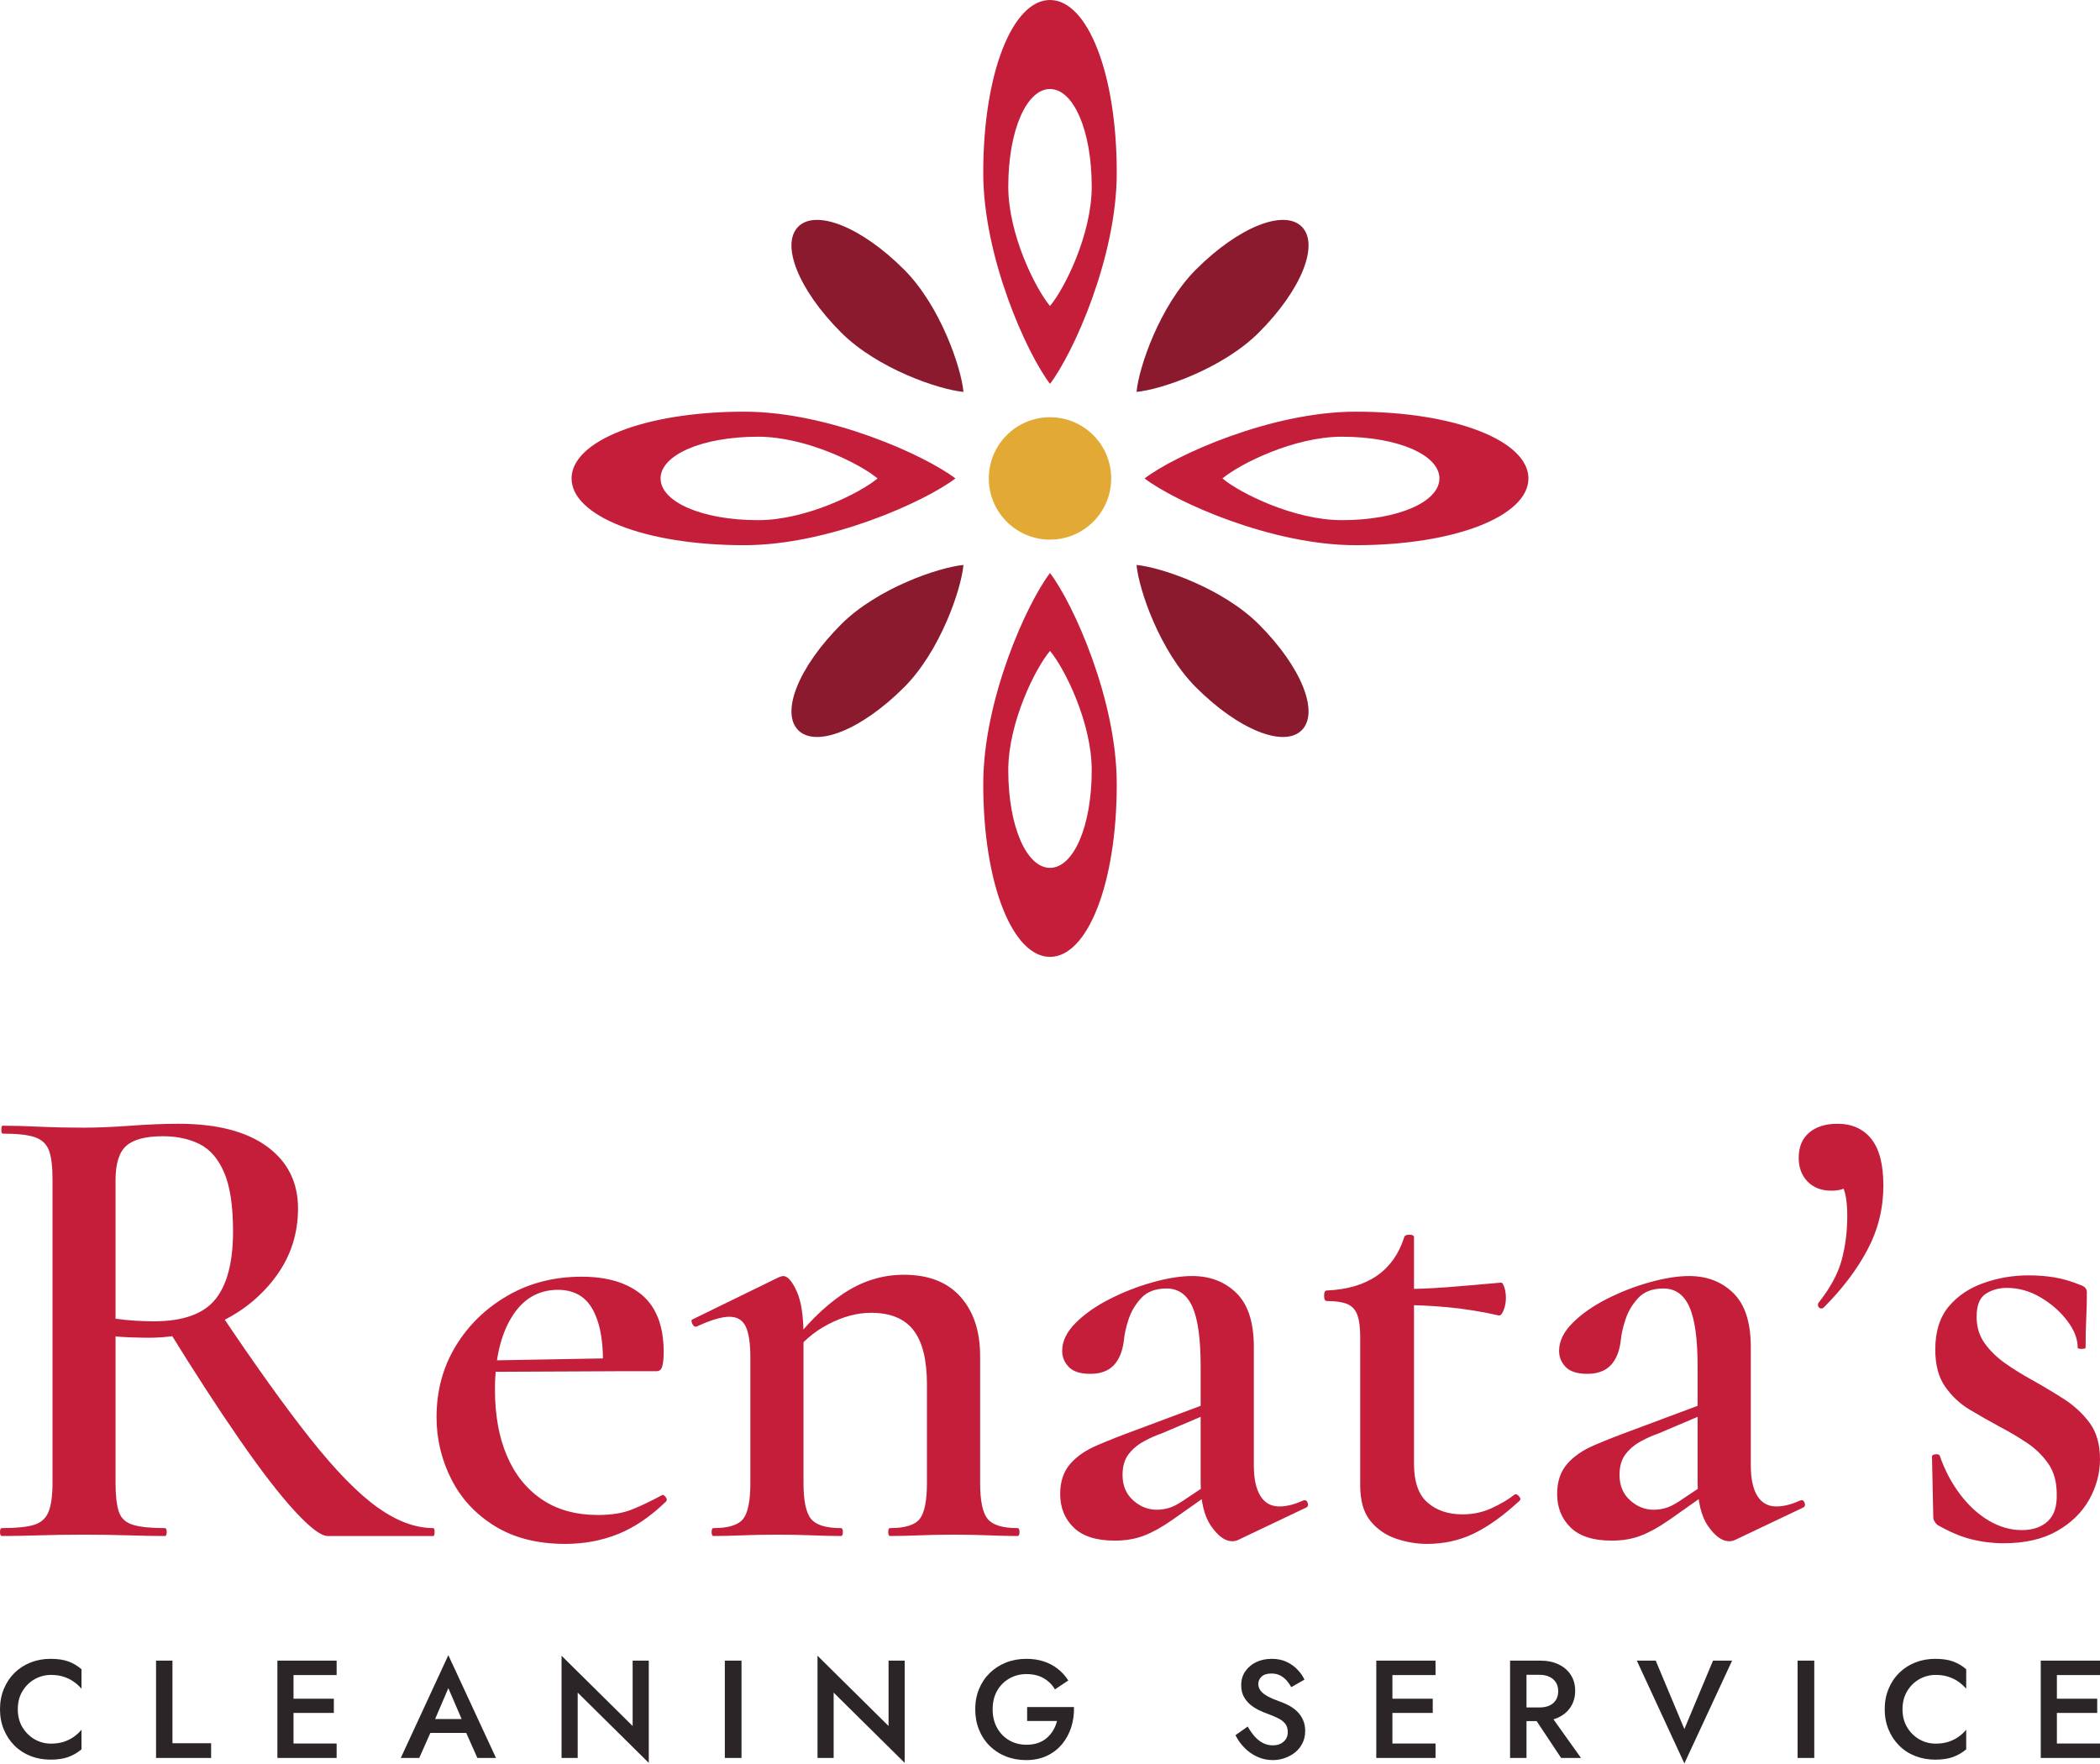
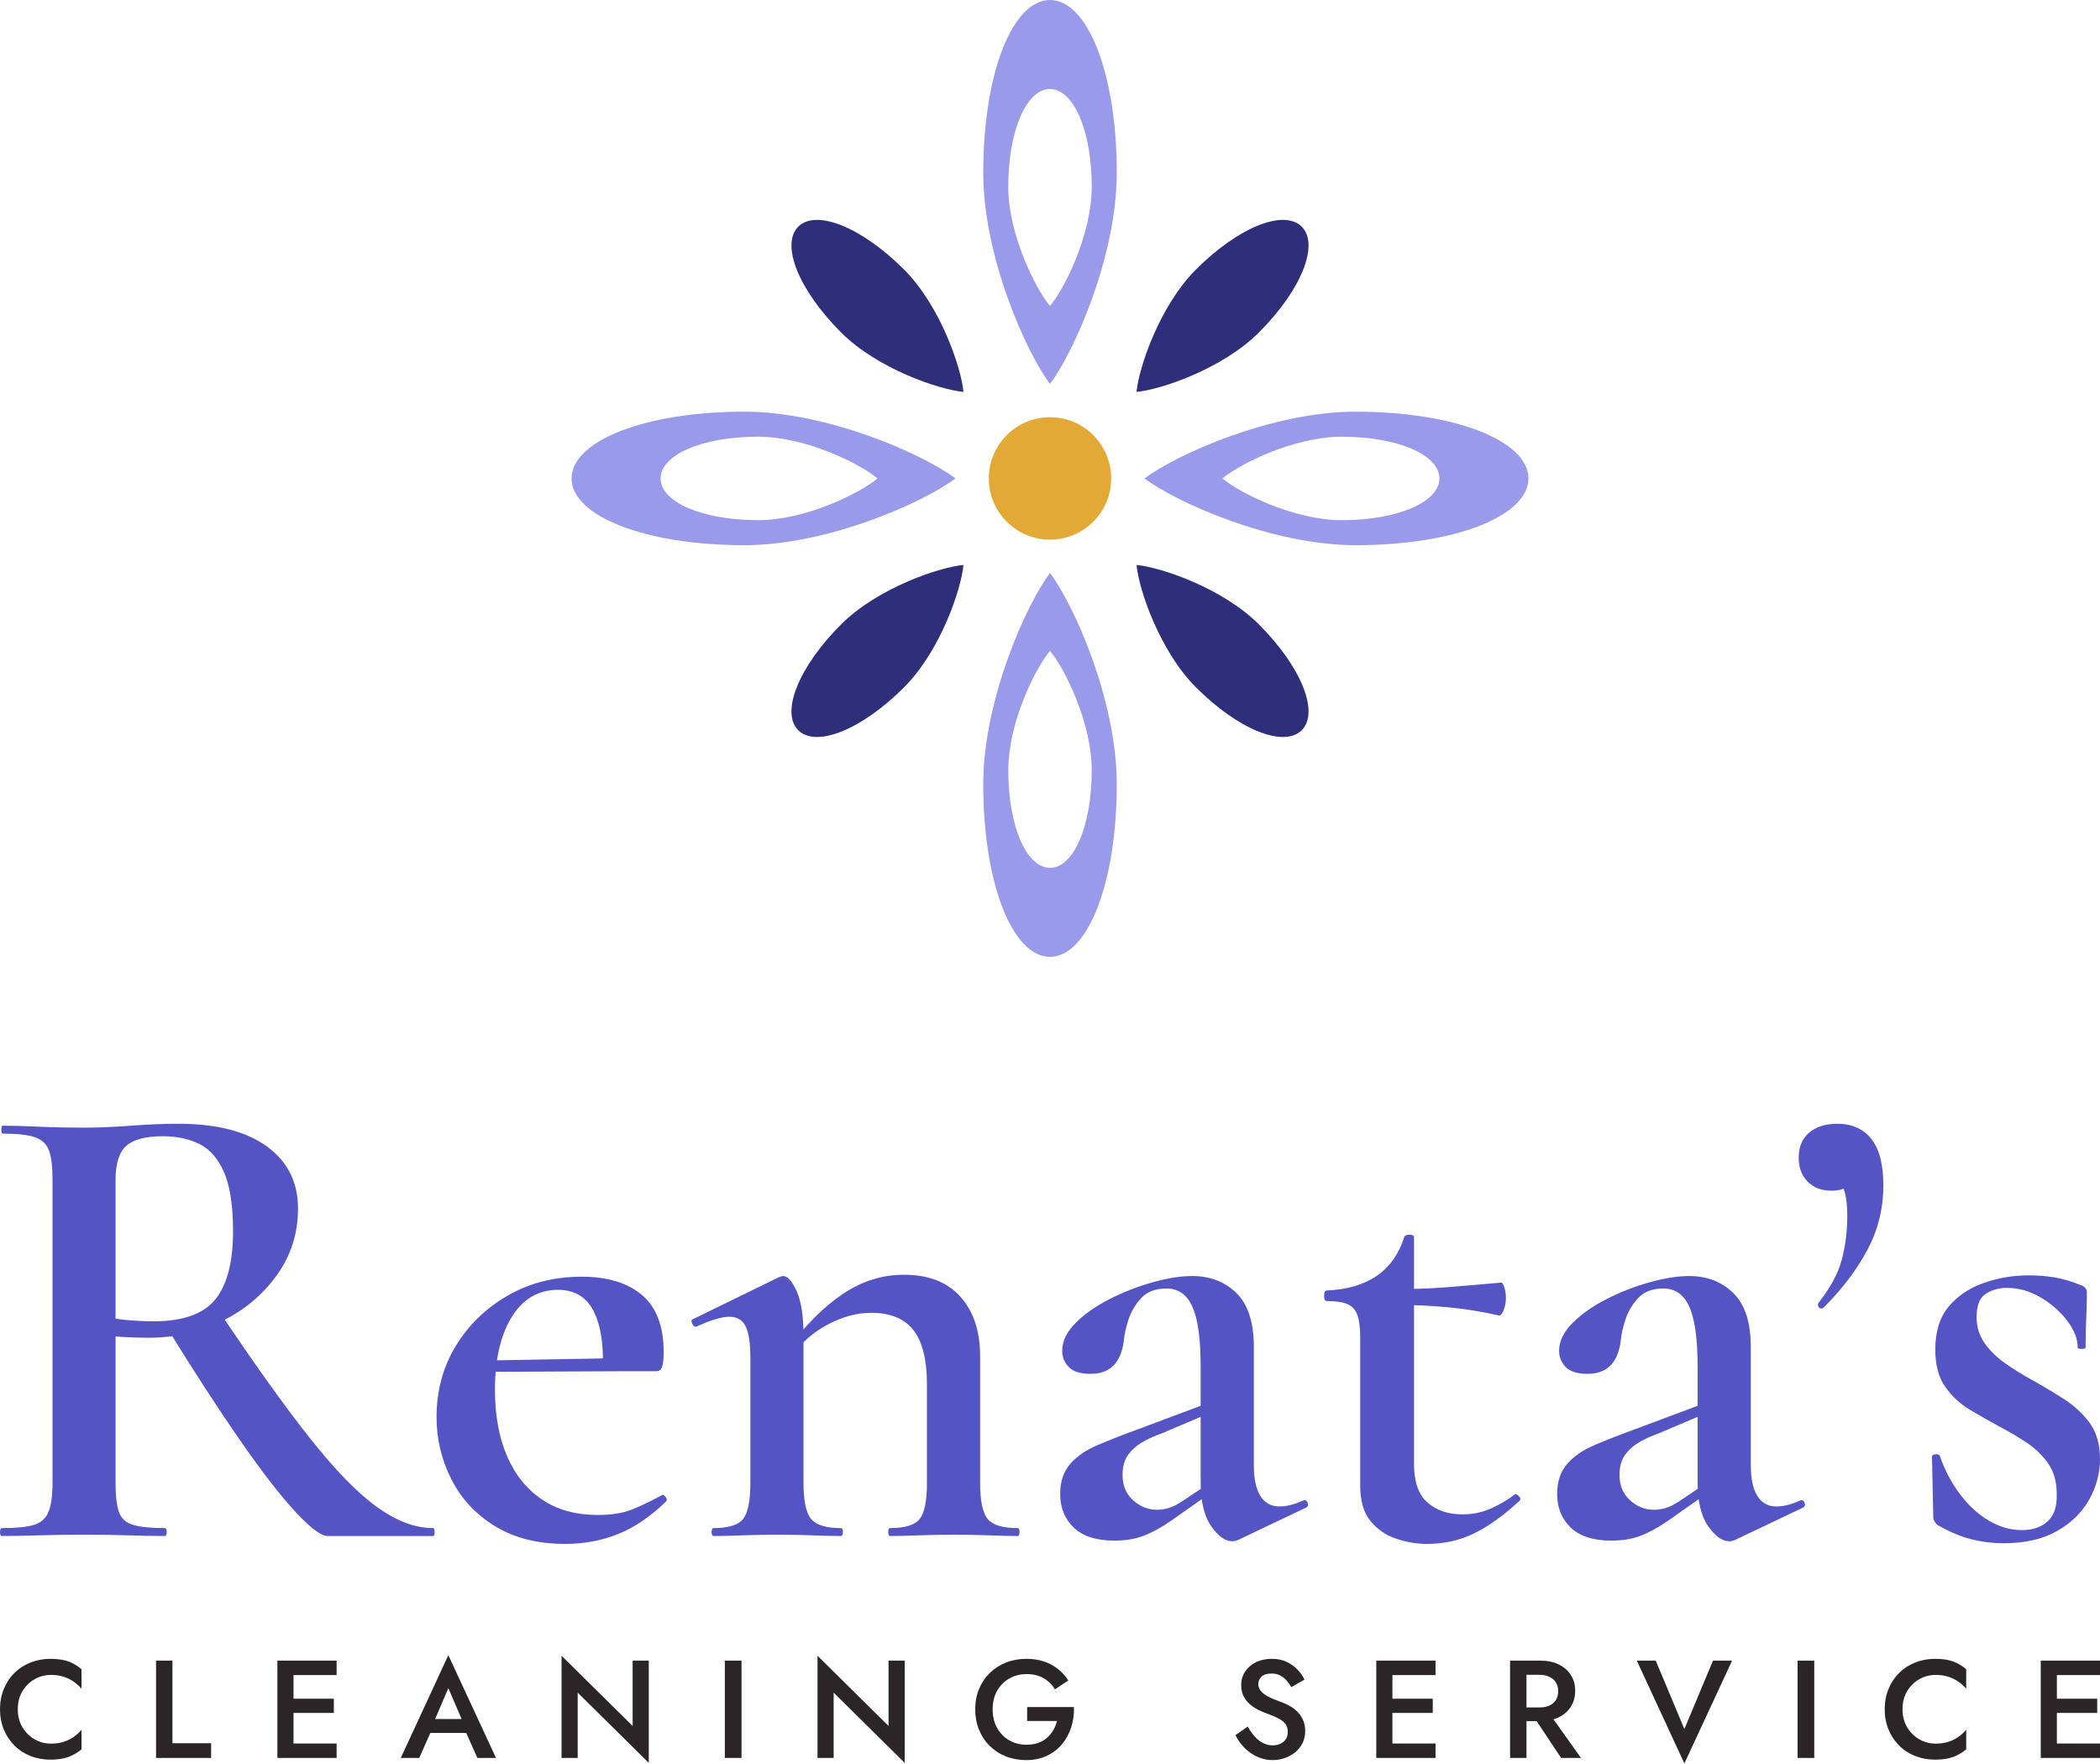
<svg xmlns="http://www.w3.org/2000/svg" viewBox="0 0 377.48 316.97" width="377.48" height="316.97" role="img" aria-label="Renata’s Cleaning Service">
  <g transform="translate(102.74 0) scale(1) translate(-14 -14)">
-     <path fill="#8B1A2F" transform="rotate(45 100 100)" d="M100 78C97.2 74.64 92 64.14 92 54.9C92 43.98 95.52 36 100 36C104.48 36 108 43.98 108 54.9C108 64.14 102.8 74.64 100 78Z" />
-     <path fill="#8B1A2F" transform="rotate(135 100 100)" d="M100 78C97.2 74.64 92 64.14 92 54.9C92 43.98 95.52 36 100 36C104.48 36 108 43.98 108 54.9C108 64.14 102.8 74.64 100 78Z" />
-     <path fill="#8B1A2F" transform="rotate(225 100 100)" d="M100 78C97.2 74.64 92 64.14 92 54.9C92 43.98 95.52 36 100 36C104.48 36 108 43.98 108 54.9C108 64.14 102.8 74.64 100 78Z" />
-     <path fill="#8B1A2F" transform="rotate(315 100 100)" d="M100 78C97.2 74.64 92 64.14 92 54.9C92 43.98 95.52 36 100 36C104.48 36 108 43.98 108 54.9C108 64.14 102.8 74.64 100 78Z" />
-     <path fill="#C41E3A" fill-rule="evenodd" transform="rotate(0 100 100)" d="M100 83C95.8 77.48 88 60.23 88 45.05C88 27.11 93.28 14 100 14C106.72 14 112 27.11 112 45.05C112 60.23 104.2 77.48 100 83ZM100 69C97.38 65.88 92.5 56.13 92.5 47.55C92.5 37.41 95.8 30 100 30C104.2 30 107.5 37.41 107.5 47.55C107.5 56.13 102.63 65.88 100 69Z" />
-     <path fill="#C41E3A" fill-rule="evenodd" transform="rotate(90 100 100)" d="M100 83C95.8 77.48 88 60.23 88 45.05C88 27.11 93.28 14 100 14C106.72 14 112 27.11 112 45.05C112 60.23 104.2 77.48 100 83ZM100 69C97.38 65.88 92.5 56.13 92.5 47.55C92.5 37.41 95.8 30 100 30C104.2 30 107.5 37.41 107.5 47.55C107.5 56.13 102.63 65.88 100 69Z" />
-     <path fill="#C41E3A" fill-rule="evenodd" transform="rotate(180 100 100)" d="M100 83C95.8 77.48 88 60.23 88 45.05C88 27.11 93.28 14 100 14C106.72 14 112 27.11 112 45.05C112 60.23 104.2 77.48 100 83ZM100 69C97.38 65.88 92.5 56.13 92.5 47.55C92.5 37.41 95.8 30 100 30C104.2 30 107.5 37.41 107.5 47.55C107.5 56.13 102.63 65.88 100 69Z" />
-     <path fill="#C41E3A" fill-rule="evenodd" transform="rotate(270 100 100)" d="M100 83C95.8 77.48 88 60.23 88 45.05C88 27.11 93.28 14 100 14C106.72 14 112 27.11 112 45.05C112 60.23 104.2 77.48 100 83ZM100 69C97.38 65.88 92.5 56.13 92.5 47.55C92.5 37.41 95.8 30 100 30C104.2 30 107.5 37.41 107.5 47.55C107.5 56.13 102.63 65.88 100 69Z" />
+     <path fill="#2E2E7A" transform="rotate(45 100 100)" d="M100 78C97.2 74.64 92 64.14 92 54.9C92 43.98 95.52 36 100 36C104.48 36 108 43.98 108 54.9C108 64.14 102.8 74.64 100 78Z" />
+     <path fill="#2E2E7A" transform="rotate(135 100 100)" d="M100 78C97.2 74.64 92 64.14 92 54.9C92 43.98 95.52 36 100 36C104.48 36 108 43.98 108 54.9C108 64.14 102.8 74.64 100 78Z" />
+     <path fill="#2E2E7A" transform="rotate(225 100 100)" d="M100 78C97.2 74.64 92 64.14 92 54.9C92 43.98 95.52 36 100 36C104.48 36 108 43.98 108 54.9C108 64.14 102.8 74.64 100 78Z" />
+     <path fill="#2E2E7A" transform="rotate(315 100 100)" d="M100 78C97.2 74.64 92 64.14 92 54.9C92 43.98 95.52 36 100 36C104.48 36 108 43.98 108 54.9C108 64.14 102.8 74.64 100 78Z" />
+     <path fill="#9A9AEB" fill-rule="evenodd" transform="rotate(0 100 100)" d="M100 83C95.8 77.48 88 60.23 88 45.05C88 27.11 93.28 14 100 14C106.72 14 112 27.11 112 45.05C112 60.23 104.2 77.48 100 83ZM100 69C97.38 65.88 92.5 56.13 92.5 47.55C92.5 37.41 95.8 30 100 30C104.2 30 107.5 37.41 107.5 47.55C107.5 56.13 102.63 65.88 100 69Z" />
+     <path fill="#9A9AEB" fill-rule="evenodd" transform="rotate(90 100 100)" d="M100 83C95.8 77.48 88 60.23 88 45.05C88 27.11 93.28 14 100 14C106.72 14 112 27.11 112 45.05C112 60.23 104.2 77.48 100 83ZM100 69C97.38 65.88 92.5 56.13 92.5 47.55C92.5 37.41 95.8 30 100 30C104.2 30 107.5 37.41 107.5 47.55C107.5 56.13 102.63 65.88 100 69Z" />
+     <path fill="#9A9AEB" fill-rule="evenodd" transform="rotate(180 100 100)" d="M100 83C95.8 77.48 88 60.23 88 45.05C88 27.11 93.28 14 100 14C106.72 14 112 27.11 112 45.05C112 60.23 104.2 77.48 100 83ZM100 69C97.38 65.88 92.5 56.13 92.5 47.55C92.5 37.41 95.8 30 100 30C104.2 30 107.5 37.41 107.5 47.55C107.5 56.13 102.63 65.88 100 69Z" />
+     <path fill="#9A9AEB" fill-rule="evenodd" transform="rotate(270 100 100)" d="M100 83C95.8 77.48 88 60.23 88 45.05C88 27.11 93.28 14 100 14C106.72 14 112 27.11 112 45.05C112 60.23 104.2 77.48 100 83ZM100 69C97.38 65.88 92.5 56.13 92.5 47.55C92.5 37.41 95.8 30 100 30C104.2 30 107.5 37.41 107.5 47.55C107.5 56.13 102.63 65.88 100 69Z" />
    <circle fill="#E3A935" cx="100" cy="100" r="11" />
  </g>
-   <path fill="#C41E3A" transform="translate(-4.6 276.1)" d="M63.48 0L63.48 0Q61.71 0 57.58-4.48Q53.45-8.97 47.61-17.41Q41.77-25.84 34.57-37.52L34.57-37.52L44.01-40.36Q53.57-26.08 60.36-17.52Q67.14-8.97 72.39-5.19Q77.64-1.42 82.48-1.42L82.48-1.42Q82.72-1.42 82.72-0.71Q82.72 0 82.48 0L82.48 0Q75.05 0 70.39 0Q65.73 0 63.48 0ZM36.70-74.10L36.70-74.10Q46.96-74.10 52.57-70.03Q58.17-65.96 58.17-58.88L58.17-58.88Q58.17-52.16 54.34-46.85Q50.50-41.54 44.43-38.59Q38.35-35.64 31.39-35.64L31.39-35.64Q29.97-35.64 28.32-35.70Q26.67-35.75 25.37-35.87L25.37-35.87L25.37-9.56Q25.37-6.14 25.96-4.37Q26.55-2.60 28.50-2.01Q30.44-1.42 34.22-1.42L34.22-1.42Q34.57-1.42 34.57-0.71Q34.57 0 34.22 0L34.22 0Q31.27 0 27.61-0.12Q23.95-0.24 19.59-0.24L19.59-0.24Q15.46-0.24 11.68-0.12Q7.91 0 4.96 0L4.96 0Q4.60 0 4.60-0.71Q4.60-1.42 4.96-1.42L4.96-1.42Q8.85-1.42 10.74-2.01Q12.63-2.60 13.33-4.37Q14.04-6.14 14.04-9.56L14.04-9.56L14.04-64.19Q14.04-67.61 13.39-69.33Q12.74-71.04 10.86-71.69Q8.97-72.33 5.07-72.33L5.07-72.33Q4.84-72.33 4.84-73.04Q4.84-73.75 5.07-73.75L5.07-73.75Q8.02-73.75 11.74-73.57Q15.46-73.40 19.59-73.40L19.59-73.40Q23.36-73.40 28.08-73.75Q32.80-74.10 36.70-74.10ZM46.49-54.75L46.49-54.75Q46.49-61.60 44.90-65.31Q43.31-69.03 40.47-70.45Q37.64-71.86 33.87-71.86L33.87-71.86Q29.26-71.86 27.32-70.15Q25.37-68.44 25.37-63.96L25.37-63.96L25.37-39.06Q27.02-38.82 28.91-38.70Q30.80-38.59 32.21-38.59L32.21-38.59Q40.12-38.59 43.31-42.54Q46.49-46.49 46.49-54.75ZM106.20 1.42L106.20 1.42Q98.77 1.42 93.57-1.77Q88.38-4.96 85.73-10.21Q83.07-15.46 83.07-21.36L83.07-21.36Q83.07-28.44 86.49-34.10Q89.92-39.77 95.82-43.19Q101.72-46.61 109.15-46.61L109.15-46.61Q116.11-46.61 120.01-43.31Q123.90-40.00 123.90-33.04L123.90-33.04Q123.90-31.51 123.66-30.56Q123.43-29.62 122.60-29.62L122.60-29.62L112.93-29.62Q113.28-36.46 111.33-40.36Q109.39-44.25 104.90-44.25L104.90-44.25Q99.59-44.25 96.58-39.35Q93.57-34.46 93.57-26.31L93.57-26.31Q93.57-19.47 95.70-14.46Q97.82-9.44 101.95-6.61Q106.08-3.78 112.10-3.78L112.10-3.78Q115.76-3.78 118.24-4.78Q120.71-5.78 123.55-7.32L123.55-7.32Q123.78-7.55 124.19-7.08Q124.61-6.61 124.37-6.25L124.37-6.25Q120.12-2.12 115.70-0.35Q111.27 1.42 106.20 1.42ZM116.23-29.62L90.15-29.50L90.03-31.51L116.23-31.98L116.23-29.62ZM164.61 0L164.61 0Q164.26 0 164.26-0.71Q164.26-1.42 164.61-1.42L164.61-1.42Q168.62-1.42 169.92-3.07Q171.22-4.72 171.22-9.56L171.22-9.56L171.22-27.26Q171.22-33.87 168.80-36.99Q166.38-40.12 161.19-40.12L161.19-40.12Q157.41-40.12 153.46-38.05Q149.51-35.99 146.91-32.33L146.91-32.33L146.32-33.75Q150.92-40.00 156.06-43.48Q161.19-46.96 167.09-46.96L167.09-46.96Q173.70-46.96 177.24-43.01Q180.78-39.06 180.78-32.33L180.78-32.33L180.78-9.56Q180.78-4.72 182.13-3.07Q183.49-1.42 187.50-1.42L187.50-1.42Q187.86-1.42 187.86-0.71Q187.86 0 187.50 0L187.50 0Q185.26 0 182.31-0.12Q179.36-0.24 176.06-0.24L176.06-0.24Q172.87-0.24 169.86-0.12Q166.85 0 164.61 0ZM132.87 0L132.87 0Q132.51 0 132.51-0.71Q132.51-1.42 132.87-1.42L132.87-1.42Q136.88-1.42 138.18-3.07Q139.48-4.72 139.48-9.56L139.48-9.56L139.48-32.10Q139.48-35.87 138.65-37.64Q137.82-39.41 135.70-39.41L135.70-39.41Q134.64-39.41 133.10-38.94Q131.57-38.47 129.80-37.64L129.80-37.64Q129.33-37.52 129.03-38.17Q128.74-38.82 129.09-38.94L129.09-38.94L144.55-46.49Q145.14-46.73 145.38-46.73L145.38-46.73Q146.56-46.73 147.80-44.01Q149.03-41.30 149.03-36.11L149.03-36.11L149.03-9.56Q149.03-4.72 150.39-3.07Q151.75-1.42 155.76-1.42L155.76-1.42Q156.11-1.42 156.11-0.71Q156.11 0 155.76 0L155.76 0Q153.52 0 150.57-0.12Q147.62-0.24 144.31-0.24L144.31-0.24Q141.13-0.24 138.12-0.12Q135.11 0 132.87 0ZM239.30-5.07L227.15 0.71Q226.68 0.94 226.09 0.94L226.09 0.94Q224.20 0.94 222.31-1.77Q220.42-4.48 220.42-9.68L220.42-9.68L220.42-30.44Q220.42-37.88 218.95-41.18Q217.47-44.49 214.29-44.49L214.29-44.49Q211.34-44.49 209.75-42.78Q208.15-41.06 207.44-38.88Q206.74-36.70 206.62-35.16L206.62-35.16Q206.26-32.21 204.79-30.68Q203.31-29.15 200.60-29.15L200.60-29.15Q197.89-29.15 196.71-30.39Q195.53-31.62 195.53-33.28L195.53-33.28Q195.53-35.87 197.94-38.29Q200.36-40.71 204.08-42.60Q207.80-44.49 211.81-45.61Q215.82-46.73 218.89-46.73L218.89-46.73Q223.73-46.73 226.86-43.66Q229.98-40.59 229.98-33.98L229.98-33.98L229.98-12.74Q229.98-9.09 231.16-7.20Q232.34-5.31 234.58-5.31L234.58-5.31Q236.47-5.31 238.83-6.37L238.83-6.37Q239.42-6.61 239.66-5.96Q239.89-5.31 239.30-5.07L239.30-5.07ZM204.97 0.83L204.97 0.83Q200.01 0.83 197.59-1.53Q195.17-3.89 195.17-7.55L195.17-7.55Q195.17-10.86 196.94-12.92Q198.71-14.99 201.90-16.34Q205.08-17.70 208.98-19.12L208.98-19.12L221.60-23.84L221.96-22.07L213.34-18.41Q211.93-17.94 210.28-17.05Q208.62-16.17 207.50-14.75Q206.38-13.33 206.38-10.97L206.38-10.97Q206.38-8.14 208.27-6.43Q210.16-4.72 212.52-4.72L212.52-4.72Q213.58-4.72 214.64-5.02Q215.70-5.31 217.12-6.25L217.12-6.25L223.49-10.50L223.61-8.73L215.23-2.83Q212.52-0.94 210.22-0.06Q207.92 0.83 204.97 0.83ZM261.13 1.42L261.13 1.42Q258.30 1.42 255.53 0.47Q252.76-0.47 250.93-2.71Q249.10-4.96 249.10-9.09L249.10-9.09L249.10-35.75Q249.10-38.35 248.57-39.77Q248.04-41.18 246.74-41.71Q245.44-42.24 243.08-42.24L243.08-42.24Q242.61-42.24 242.61-43.19Q242.61-44.13 243.08-44.13L243.08-44.13Q248.63-44.37 252.11-46.79Q255.59-49.21 257.00-53.69L257.00-53.69Q257.12-54.16 257.95-54.16Q258.77-54.16 258.77-53.69L258.77-53.69L258.77-12.98Q258.77-8.14 261.19-6.02Q263.61-3.89 267.51-3.89L267.51-3.89Q270.34-3.89 272.76-5.02Q275.18-6.14 276.83-7.43L276.83-7.43Q277.18-7.67 277.65-7.14Q278.13-6.61 277.65-6.25L277.65-6.25Q273.29-2.24 269.45-0.41Q265.62 1.42 261.13 1.42ZM274.00-39.65L274.00-39.65Q269.28-40.71 264.85-41.12Q260.43-41.54 255.35-41.54L255.35-41.54L255.35-44.37Q260.19-44.37 264.73-44.72Q269.28-45.08 274.47-45.55L274.47-45.55Q274.70-45.55 275.00-44.72Q275.29-43.90 275.29-42.72L275.29-42.72Q275.29-41.65 274.88-40.59Q274.47-39.53 274.00-39.65ZM328.63-5.07L316.48 0.71Q316.00 0.94 315.41 0.94L315.41 0.94Q313.53 0.94 311.64-1.77Q309.75-4.48 309.75-9.68L309.75-9.68L309.75-30.44Q309.75-37.88 308.27-41.18Q306.80-44.49 303.61-44.49L303.61-44.49Q300.66-44.49 299.07-42.78Q297.48-41.06 296.77-38.88Q296.06-36.70 295.94-35.16L295.94-35.16Q295.59-32.21 294.12-30.68Q292.64-29.15 289.93-29.15L289.93-29.15Q287.21-29.15 286.03-30.39Q284.85-31.62 284.85-33.28L284.85-33.28Q284.85-35.87 287.27-38.29Q289.69-40.71 293.41-42.60Q297.12-44.49 301.14-45.61Q305.15-46.73 308.22-46.73L308.22-46.73Q313.05-46.73 316.18-43.66Q319.31-40.59 319.31-33.98L319.31-33.98L319.31-12.74Q319.31-9.09 320.49-7.20Q321.67-5.31 323.91-5.31L323.91-5.31Q325.80-5.31 328.16-6.37L328.16-6.37Q328.75-6.61 328.98-5.96Q329.22-5.31 328.63-5.07L328.63-5.07ZM294.29 0.83L294.29 0.83Q289.34 0.83 286.92-1.53Q284.50-3.89 284.50-7.55L284.50-7.55Q284.50-10.86 286.27-12.92Q288.04-14.99 291.22-16.34Q294.41-17.70 298.30-19.12L298.30-19.12L310.93-23.84L311.28-22.07L302.67-18.41Q301.25-17.94 299.60-17.05Q297.95-16.17 296.83-14.75Q295.71-13.33 295.71-10.97L295.71-10.97Q295.71-8.14 297.60-6.43Q299.48-4.72 301.84-4.72L301.84-4.72Q302.91-4.72 303.97-5.02Q305.03-5.31 306.45-6.25L306.45-6.25L312.82-10.50L312.94-8.73L304.56-2.83Q301.84-0.94 299.54-0.06Q297.24 0.83 294.29 0.83ZM334.88-74.10L334.88-74.10Q338.78-74.10 340.96-71.39Q343.14-68.68 343.14-63.01L343.14-63.01Q343.14-56.88 340.31-51.51Q337.48-46.14 332.41-41.06L332.41-41.06Q331.93-40.71 331.58-41.06Q331.23-41.42 331.46-41.89L331.46-41.89Q334.65-45.90 335.65-49.62Q336.65-53.34 336.65-57.47L336.65-57.47Q336.65-61.01 335.89-62.66Q335.12-64.31 333.94-65.37L333.94-65.37L338.31-66.20Q338.42-64.19 337.19-63.13Q335.95-62.07 333.82-62.07L333.82-62.07Q331.11-62.07 329.51-63.72Q327.92-65.37 327.92-67.97L327.92-67.97Q327.92-70.92 329.81-72.51Q331.70-74.10 334.88-74.10ZM359.90-39.41L359.90-39.41Q359.90-36.70 361.32-34.69Q362.73-32.69 364.97-31.09Q367.22-29.50 369.81-28.08L369.81-28.08Q372.76-26.43 375.53-24.66Q378.31-22.89 380.20-20.36Q382.08-17.82 382.08-13.81L382.08-13.81Q382.08-10.03 380.14-6.55Q378.19-3.07 374.35-0.89Q370.52 1.30 364.74 1.30L364.74 1.30Q361.79 1.30 358.96 0.59Q356.12-0.12 352.82-2.01L352.82-2.01Q352.58-2.24 352.35-2.60Q352.11-2.95 352.11-3.42L352.11-3.42L351.88-14.28Q351.88-14.63 352.52-14.69Q353.17-14.75 353.29-14.40L353.29-14.40Q354.59-10.62 356.89-7.55Q359.19-4.48 362.08-2.77Q364.97-1.06 368.04-1.06L368.04-1.06Q370.99-1.06 372.70-2.66Q374.41-4.25 374.30-7.55L374.30-7.55Q374.30-10.86 372.76-13.04Q371.23-15.22 368.93-16.76Q366.63-18.29 364.15-19.59L364.15-19.59Q361.32-21.12 358.66-22.71Q356.01-24.31 354.24-26.85Q352.47-29.38 352.47-33.51L352.47-33.51Q352.47-38.35 354.88-41.24Q357.30-44.13 361.20-45.49Q365.09-46.85 369.22-46.85L369.22-46.85Q371.70-46.85 373.88-46.49Q376.07-46.14 378.66-45.08L378.66-45.08Q379.72-44.72 379.72-43.78L379.72-43.78Q379.72-41.54 379.61-39.18Q379.49-36.82 379.49-33.87L379.49-33.87Q379.49-33.63 378.78-33.63Q378.07-33.63 378.07-33.87L378.07-33.87Q378.07-36.23 376.18-38.70Q374.30-41.18 371.40-42.89Q368.51-44.60 365.33-44.60L365.33-44.60Q363.20-44.60 361.55-43.54Q359.90-42.48 359.90-39.41Z" />
+   <path fill="#5454C4" transform="translate(-4.6 276.1)" d="M63.48 0L63.48 0Q61.71 0 57.58-4.48Q53.45-8.97 47.61-17.41Q41.77-25.84 34.57-37.52L34.57-37.52L44.01-40.36Q53.57-26.08 60.36-17.52Q67.14-8.97 72.39-5.19Q77.64-1.42 82.48-1.42L82.48-1.42Q82.72-1.42 82.72-0.71Q82.72 0 82.48 0L82.48 0Q75.05 0 70.39 0Q65.73 0 63.48 0ZM36.70-74.10L36.70-74.10Q46.96-74.10 52.57-70.03Q58.17-65.96 58.17-58.88L58.17-58.88Q58.17-52.16 54.34-46.85Q50.50-41.54 44.43-38.59Q38.35-35.64 31.39-35.64L31.39-35.64Q29.97-35.64 28.32-35.70Q26.67-35.75 25.37-35.87L25.37-35.87L25.37-9.56Q25.37-6.14 25.96-4.37Q26.55-2.60 28.50-2.01Q30.44-1.42 34.22-1.42L34.22-1.42Q34.57-1.42 34.57-0.71Q34.57 0 34.22 0L34.22 0Q31.27 0 27.61-0.12Q23.95-0.24 19.59-0.24L19.59-0.24Q15.46-0.24 11.68-0.12Q7.91 0 4.96 0L4.96 0Q4.60 0 4.60-0.71Q4.60-1.42 4.96-1.42L4.96-1.42Q8.85-1.42 10.74-2.01Q12.63-2.60 13.33-4.37Q14.04-6.14 14.04-9.56L14.04-9.56L14.04-64.19Q14.04-67.61 13.39-69.33Q12.74-71.04 10.86-71.69Q8.97-72.33 5.07-72.33L5.07-72.33Q4.84-72.33 4.84-73.04Q4.84-73.75 5.07-73.75L5.07-73.75Q8.02-73.75 11.74-73.57Q15.46-73.40 19.59-73.40L19.59-73.40Q23.36-73.40 28.08-73.75Q32.80-74.10 36.70-74.10ZM46.49-54.75L46.49-54.75Q46.49-61.60 44.90-65.31Q43.31-69.03 40.47-70.45Q37.64-71.86 33.87-71.86L33.87-71.86Q29.26-71.86 27.32-70.15Q25.37-68.44 25.37-63.96L25.37-63.96L25.37-39.06Q27.02-38.82 28.91-38.70Q30.80-38.59 32.21-38.59L32.21-38.59Q40.12-38.59 43.31-42.54Q46.49-46.49 46.49-54.75ZM106.20 1.42L106.20 1.42Q98.77 1.42 93.57-1.77Q88.38-4.96 85.73-10.21Q83.07-15.46 83.07-21.36L83.07-21.36Q83.07-28.44 86.49-34.10Q89.92-39.77 95.82-43.19Q101.72-46.61 109.15-46.61L109.15-46.61Q116.11-46.61 120.01-43.31Q123.90-40.00 123.90-33.04L123.90-33.04Q123.90-31.51 123.66-30.56Q123.43-29.62 122.60-29.62L122.60-29.62L112.93-29.62Q113.28-36.46 111.33-40.36Q109.39-44.25 104.90-44.25L104.90-44.25Q99.59-44.25 96.58-39.35Q93.57-34.46 93.57-26.31L93.57-26.31Q93.57-19.47 95.70-14.46Q97.82-9.44 101.95-6.61Q106.08-3.78 112.10-3.78L112.10-3.78Q115.76-3.78 118.24-4.78Q120.71-5.78 123.55-7.32L123.55-7.32Q123.78-7.55 124.19-7.08Q124.61-6.61 124.37-6.25L124.37-6.25Q120.12-2.12 115.70-0.35Q111.27 1.42 106.20 1.42ZM116.23-29.62L90.15-29.50L90.03-31.51L116.23-31.98L116.23-29.62ZM164.61 0L164.61 0Q164.26 0 164.26-0.71Q164.26-1.42 164.61-1.42L164.61-1.42Q168.62-1.42 169.92-3.07Q171.22-4.72 171.22-9.56L171.22-9.56L171.22-27.26Q171.22-33.87 168.80-36.99Q166.38-40.12 161.19-40.12L161.19-40.12Q157.41-40.12 153.46-38.05Q149.51-35.99 146.91-32.33L146.91-32.33L146.32-33.75Q150.92-40.00 156.06-43.48Q161.19-46.96 167.09-46.96L167.09-46.96Q173.70-46.96 177.24-43.01Q180.78-39.06 180.78-32.33L180.78-32.33L180.78-9.56Q180.78-4.72 182.13-3.07Q183.49-1.42 187.50-1.42L187.50-1.42Q187.86-1.42 187.86-0.71Q187.86 0 187.50 0L187.50 0Q185.26 0 182.31-0.12Q179.36-0.24 176.06-0.24L176.06-0.24Q172.87-0.24 169.86-0.12Q166.85 0 164.61 0ZM132.87 0L132.87 0Q132.51 0 132.51-0.71Q132.51-1.42 132.87-1.42L132.87-1.42Q136.88-1.42 138.18-3.07Q139.48-4.72 139.48-9.56L139.48-9.56L139.48-32.10Q139.48-35.87 138.65-37.64Q137.82-39.41 135.70-39.41L135.70-39.41Q134.64-39.41 133.10-38.94Q131.57-38.47 129.80-37.64L129.80-37.64Q129.33-37.52 129.03-38.17Q128.74-38.82 129.09-38.94L129.09-38.94L144.55-46.49Q145.14-46.73 145.38-46.73L145.38-46.73Q146.56-46.73 147.80-44.01Q149.03-41.30 149.03-36.11L149.03-36.11L149.03-9.56Q149.03-4.72 150.39-3.07Q151.75-1.42 155.76-1.42L155.76-1.42Q156.11-1.42 156.11-0.71Q156.11 0 155.76 0L155.76 0Q153.52 0 150.57-0.12Q147.62-0.24 144.31-0.24L144.31-0.24Q141.13-0.24 138.12-0.12Q135.11 0 132.87 0ZM239.30-5.07L227.15 0.71Q226.68 0.94 226.09 0.94L226.09 0.94Q224.20 0.94 222.31-1.77Q220.42-4.48 220.42-9.68L220.42-9.68L220.42-30.44Q220.42-37.88 218.95-41.18Q217.47-44.49 214.29-44.49L214.29-44.49Q211.34-44.49 209.75-42.78Q208.15-41.06 207.44-38.88Q206.74-36.70 206.62-35.16L206.62-35.16Q206.26-32.21 204.79-30.68Q203.31-29.15 200.60-29.15L200.60-29.15Q197.89-29.15 196.71-30.39Q195.53-31.62 195.53-33.28L195.53-33.28Q195.53-35.87 197.94-38.29Q200.36-40.71 204.08-42.60Q207.80-44.49 211.81-45.61Q215.82-46.73 218.89-46.73L218.89-46.73Q223.73-46.73 226.86-43.66Q229.98-40.59 229.98-33.98L229.98-33.98L229.98-12.74Q229.98-9.09 231.16-7.20Q232.34-5.31 234.58-5.31L234.58-5.31Q236.47-5.31 238.83-6.37L238.83-6.37Q239.42-6.61 239.66-5.96Q239.89-5.31 239.30-5.07L239.30-5.07ZM204.97 0.83L204.97 0.83Q200.01 0.83 197.59-1.53Q195.17-3.89 195.17-7.55L195.17-7.55Q195.17-10.86 196.94-12.92Q198.71-14.99 201.90-16.34Q205.08-17.70 208.98-19.12L208.98-19.12L221.60-23.84L221.96-22.07L213.34-18.41Q211.93-17.94 210.28-17.05Q208.62-16.17 207.50-14.75Q206.38-13.33 206.38-10.97L206.38-10.97Q206.38-8.14 208.27-6.43Q210.16-4.72 212.52-4.72L212.52-4.72Q213.58-4.72 214.64-5.02Q215.70-5.31 217.12-6.25L217.12-6.25L223.49-10.50L223.61-8.73L215.23-2.83Q212.52-0.94 210.22-0.06Q207.92 0.83 204.97 0.83ZM261.13 1.42L261.13 1.42Q258.30 1.42 255.53 0.47Q252.76-0.47 250.93-2.71Q249.10-4.96 249.10-9.09L249.10-9.09L249.10-35.75Q249.10-38.35 248.57-39.77Q248.04-41.18 246.74-41.71Q245.44-42.24 243.08-42.24L243.08-42.24Q242.61-42.24 242.61-43.19Q242.61-44.13 243.08-44.13L243.08-44.13Q248.63-44.37 252.11-46.79Q255.59-49.21 257.00-53.69L257.00-53.69Q257.12-54.16 257.95-54.16Q258.77-54.16 258.77-53.69L258.77-53.69L258.77-12.98Q258.77-8.14 261.19-6.02Q263.61-3.89 267.51-3.89L267.51-3.89Q270.34-3.89 272.76-5.02Q275.18-6.14 276.83-7.43L276.83-7.43Q277.18-7.67 277.65-7.14Q278.13-6.61 277.65-6.25L277.65-6.25Q273.29-2.24 269.45-0.41Q265.62 1.42 261.13 1.42ZM274.00-39.65L274.00-39.65Q269.28-40.71 264.85-41.12Q260.43-41.54 255.35-41.54L255.35-41.54L255.35-44.37Q260.19-44.37 264.73-44.72Q269.28-45.08 274.47-45.55L274.47-45.55Q274.70-45.55 275.00-44.72Q275.29-43.90 275.29-42.72L275.29-42.72Q275.29-41.65 274.88-40.59Q274.47-39.53 274.00-39.65ZM328.63-5.07L316.48 0.71Q316.00 0.94 315.41 0.94L315.41 0.94Q313.53 0.94 311.64-1.77Q309.75-4.48 309.75-9.68L309.75-9.68L309.75-30.44Q309.75-37.88 308.27-41.18Q306.80-44.49 303.61-44.49L303.61-44.49Q300.66-44.49 299.07-42.78Q297.48-41.06 296.77-38.88Q296.06-36.70 295.94-35.16L295.94-35.16Q295.59-32.21 294.12-30.68Q292.64-29.15 289.93-29.15L289.93-29.15Q287.21-29.15 286.03-30.39Q284.85-31.62 284.85-33.28L284.85-33.28Q284.85-35.87 287.27-38.29Q289.69-40.71 293.41-42.60Q297.12-44.49 301.14-45.61Q305.15-46.73 308.22-46.73L308.22-46.73Q313.05-46.73 316.18-43.66Q319.31-40.59 319.31-33.98L319.31-33.98L319.31-12.74Q319.31-9.09 320.49-7.20Q321.67-5.31 323.91-5.31L323.91-5.31Q325.80-5.31 328.16-6.37L328.16-6.37Q328.75-6.61 328.98-5.96Q329.22-5.31 328.63-5.07L328.63-5.07ZM294.29 0.83L294.29 0.83Q289.34 0.83 286.92-1.53Q284.50-3.89 284.50-7.55L284.50-7.55Q284.50-10.86 286.27-12.92Q288.04-14.99 291.22-16.34Q294.41-17.70 298.30-19.12L298.30-19.12L310.93-23.84L311.28-22.07L302.67-18.41Q301.25-17.94 299.60-17.05Q297.95-16.17 296.83-14.75Q295.71-13.33 295.71-10.97L295.71-10.97Q295.71-8.14 297.60-6.43Q299.48-4.72 301.84-4.72L301.84-4.72Q302.91-4.72 303.97-5.02Q305.03-5.31 306.45-6.25L306.45-6.25L312.82-10.50L312.94-8.73L304.56-2.83Q301.84-0.94 299.54-0.06Q297.24 0.83 294.29 0.83ZM334.88-74.10L334.88-74.10Q338.78-74.10 340.96-71.39Q343.14-68.68 343.14-63.01L343.14-63.01Q343.14-56.88 340.31-51.51Q337.48-46.14 332.41-41.06L332.41-41.06Q331.93-40.71 331.58-41.06Q331.23-41.42 331.46-41.89L331.46-41.89Q334.65-45.90 335.65-49.62Q336.65-53.34 336.65-57.47L336.65-57.47Q336.65-61.01 335.89-62.66Q335.12-64.31 333.94-65.37L333.94-65.37L338.31-66.20Q338.42-64.19 337.19-63.13Q335.95-62.07 333.82-62.07L333.82-62.07Q331.11-62.07 329.51-63.72Q327.92-65.37 327.92-67.97L327.92-67.97Q327.92-70.92 329.81-72.51Q331.70-74.10 334.88-74.10ZM359.90-39.41L359.90-39.41Q359.90-36.70 361.32-34.69Q362.73-32.69 364.97-31.09Q367.22-29.50 369.81-28.08L369.81-28.08Q372.76-26.43 375.53-24.66Q378.31-22.89 380.20-20.36Q382.08-17.82 382.08-13.81L382.08-13.81Q382.08-10.03 380.14-6.55Q378.19-3.07 374.35-0.89Q370.52 1.30 364.74 1.30L364.74 1.30Q361.79 1.30 358.96 0.59Q356.12-0.12 352.82-2.01L352.82-2.01Q352.58-2.24 352.35-2.60Q352.11-2.95 352.11-3.42L352.11-3.42L351.88-14.28Q351.88-14.63 352.52-14.69Q353.17-14.75 353.29-14.40L353.29-14.40Q354.59-10.62 356.89-7.55Q359.19-4.48 362.08-2.77Q364.97-1.06 368.04-1.06L368.04-1.06Q370.99-1.06 372.70-2.66Q374.41-4.25 374.30-7.55L374.30-7.55Q374.30-10.86 372.76-13.04Q371.23-15.22 368.93-16.76Q366.63-18.29 364.15-19.59L364.15-19.59Q361.32-21.12 358.66-22.71Q356.01-24.31 354.24-26.85Q352.47-29.38 352.47-33.51L352.47-33.51Q352.47-38.35 354.88-41.24Q357.30-44.13 361.20-45.49Q365.09-46.85 369.22-46.85L369.22-46.85Q371.70-46.85 373.88-46.49Q376.07-46.14 378.66-45.08L378.66-45.08Q379.72-44.72 379.72-43.78L379.72-43.78Q379.72-41.54 379.61-39.18Q379.49-36.82 379.49-33.87L379.49-33.87Q379.49-33.63 378.78-33.63Q378.07-33.63 378.07-33.87L378.07-33.87Q378.07-36.23 376.18-38.70Q374.30-41.18 371.40-42.89Q368.51-44.60 365.33-44.60L365.33-44.60Q363.20-44.60 361.55-43.54Q359.90-42.48 359.90-39.41Z" />
  <path fill="#2B2527" transform="translate(-0.95 316)" d="M4.15-8.75L4.15-8.75Q4.15-10.63 4.99-12.01Q5.83-13.40 7.18-14.16Q8.53-14.93 10.13-14.93L10.13-14.93Q11.38-14.93 12.39-14.60Q13.40-14.28 14.20-13.71Q15-13.15 15.60-12.45L15.60-12.45L15.60-15.95Q14.53-16.88 13.24-17.35Q11.95-17.82 10.03-17.82L10.03-17.82Q8.10-17.82 6.44-17.16Q4.78-16.50 3.55-15.29Q2.33-14.08 1.64-12.41Q0.95-10.75 0.95-8.75L0.95-8.75Q0.95-6.78 1.64-5.11Q2.33-3.45 3.55-2.23Q4.78-1 6.44-0.35Q8.10 0.30 10.03 0.30L10.03 0.30Q11.95 0.30 13.24-0.18Q14.53-0.65 15.60-1.55L15.60-1.55L15.60-5.08Q15-4.35 14.20-3.79Q13.40-3.23 12.39-2.90Q11.38-2.58 10.13-2.58L10.13-2.58Q8.53-2.58 7.18-3.35Q5.83-4.13 4.99-5.51Q4.15-6.90 4.15-8.75ZM31.95-17.50L29.00-17.50L29.00 0L38.90 0L38.90-2.65L31.95-2.65L31.95-17.50ZM52.63-2.60L52.63 0L61.46 0L61.46-2.60L52.63-2.60ZM52.63-17.50L52.63-14.90L61.46-14.90L61.46-17.50L52.63-17.50ZM52.63-10.65L52.63-8.10L60.96-8.10L60.96-10.65L52.63-10.65ZM53.71-17.50L50.81-17.50L50.81 0L53.71 0L53.71-17.50ZM77.54-7L76.96-4.50L86.21-4.50L85.66-7L77.54-7ZM78.79-6.13L81.54-12.55L84.34-6.05L84.39-5.33L86.76 0L90.11 0L81.54-18.48L72.99 0L76.31 0L78.74-5.48L78.79-6.13ZM117.57-17.50L114.67-17.50L114.67-5.75L101.89-18.38L101.89 0L104.79 0L104.79-11.75L117.57 0.88L117.57-17.50ZM134.24-17.50L131.24-17.50L131.24 0L134.24 0L134.24-17.50ZM163.57-17.50L160.67-17.50L160.67-5.75L147.90-18.38L147.90 0L150.80 0L150.80-11.75L163.57 0.88L163.57-17.50ZM185.58-9.15L185.58-6.65L190.95-6.65Q190.73-5.78 190.28-5Q189.83-4.23 189.15-3.63Q188.48-3.03 187.55-2.70Q186.63-2.38 185.45-2.38L185.45-2.38Q183.73-2.38 182.35-3.18Q180.98-3.98 180.18-5.41Q179.38-6.85 179.38-8.75L179.38-8.75Q179.38-10.68 180.19-12.09Q181.00-13.50 182.39-14.29Q183.78-15.08 185.45-15.08L185.45-15.08Q187.28-15.08 188.56-14.33Q189.85-13.58 190.58-12.33L190.58-12.33L192.98-13.93Q192.20-15.15 191.10-16.01Q190.00-16.88 188.59-17.35Q187.18-17.82 185.45-17.82L185.45-17.82Q183.48-17.82 181.80-17.16Q180.13-16.50 178.88-15.29Q177.63-14.08 176.94-12.41Q176.25-10.75 176.25-8.75L176.25-8.75Q176.25-6.75 176.93-5.08Q177.60-3.40 178.84-2.18Q180.08-0.95 181.75-0.29Q183.43 0.38 185.40 0.38L185.40 0.38Q187.50 0.38 189.13-0.39Q190.75-1.15 191.85-2.48Q192.95-3.80 193.50-5.51Q194.05-7.23 194.00-9.15L194.00-9.15L185.58-9.15ZM225.23-5.65L225.23-5.65L223.03-4.10Q223.61-2.90 224.60-1.88Q225.58-0.85 226.90-0.24Q228.21 0.38 229.73 0.38L229.73 0.38Q230.86 0.38 231.90 0.01Q232.93-0.35 233.76-1.01Q234.58-1.68 235.07-2.65Q235.56-3.63 235.56-4.85L235.56-4.85Q235.56-6 235.16-6.86Q234.76-7.73 234.12-8.35Q233.48-8.97 232.70-9.40Q231.91-9.83 231.11-10.10L231.11-10.10Q229.71-10.60 228.83-11.08Q227.96-11.55 227.55-12.09Q227.13-12.63 227.13-13.30L227.13-13.30Q227.13-14.05 227.71-14.61Q228.28-15.18 229.51-15.18L229.51-15.18Q230.38-15.18 231.05-14.84Q231.71-14.50 232.21-13.94Q232.71-13.38 233.06-12.73L233.06-12.73L235.43-14.08Q235.01-15 234.21-15.85Q233.41-16.70 232.26-17.26Q231.11-17.82 229.56-17.82L229.56-17.82Q227.98-17.82 226.75-17.23Q225.51-16.63 224.78-15.56Q224.06-14.50 224.06-13.10L224.06-13.10Q224.06-11.88 224.53-11.01Q225.01-10.15 225.73-9.56Q226.46-8.97 227.26-8.59Q228.06-8.20 228.71-7.98L228.71-7.98Q229.81-7.58 230.66-7.16Q231.51-6.75 231.97-6.16Q232.43-5.58 232.43-4.63L232.43-4.63Q232.43-3.58 231.68-2.93Q230.93-2.27 229.73-2.27L229.73-2.27Q228.76-2.27 227.95-2.70Q227.13-3.13 226.47-3.88Q225.81-4.63 225.23-5.65ZM250.16-2.60L250.16 0L258.99 0L258.99-2.60L250.16-2.60ZM250.16-17.50L250.16-14.90L258.99-14.90L258.99-17.50L250.16-17.50ZM250.16-10.65L250.16-8.10L258.49-8.10L258.49-10.65L250.16-10.65ZM251.24-17.50L248.34-17.50L248.34 0L251.24 0L251.24-17.50ZM279.19-8.35L276.02-8.35L281.57 0L285.14 0L279.19-8.35ZM275.34-17.50L272.39-17.50L272.39 0L275.34 0L275.34-17.50ZM274.14-17.50L274.14-14.95L277.67-14.95Q278.69-14.95 279.44-14.60Q280.19-14.25 280.62-13.60Q281.04-12.95 281.04-12L281.04-12Q281.04-11.08 280.62-10.41Q280.19-9.75 279.44-9.41Q278.69-9.08 277.67-9.08L277.67-9.08L274.14-9.08L274.14-6.63L277.79-6.63Q279.72-6.63 281.12-7.30Q282.52-7.98 283.30-9.20Q284.09-10.43 284.09-12.08L284.09-12.08Q284.09-13.73 283.30-14.94Q282.52-16.15 281.12-16.82Q279.72-17.50 277.79-17.50L277.79-17.50L274.14-17.50ZM308.87-17.50L303.72-5.20L298.57-17.50L295.17-17.50L303.72 0.98L312.30-17.50L308.87-17.50ZM327.07-17.50L324.07-17.50L324.07 0L327.07 0L327.07-17.50ZM342.93-8.75L342.93-8.75Q342.93-10.63 343.77-12.01Q344.60-13.40 345.95-14.16Q347.30-14.93 348.90-14.93L348.90-14.93Q350.15-14.93 351.17-14.60Q352.18-14.28 352.98-13.71Q353.78-13.15 354.38-12.45L354.38-12.45L354.38-15.95Q353.30-16.88 352.02-17.35Q350.73-17.82 348.80-17.82L348.80-17.82Q346.88-17.82 345.22-17.16Q343.55-16.50 342.33-15.29Q341.10-14.08 340.42-12.41Q339.73-10.75 339.73-8.75L339.73-8.75Q339.73-6.78 340.42-5.11Q341.10-3.45 342.33-2.23Q343.55-1 345.22-0.35Q346.88 0.30 348.80 0.30L348.80 0.30Q350.73 0.30 352.02-0.18Q353.30-0.65 354.38-1.55L354.38-1.55L354.38-5.08Q353.78-4.35 352.98-3.79Q352.18-3.23 351.17-2.90Q350.15-2.58 348.90-2.58L348.90-2.58Q347.30-2.58 345.95-3.35Q344.60-4.13 343.77-5.51Q342.93-6.90 342.93-8.75ZM369.61-2.60L369.61 0L378.43 0L378.43-2.60L369.61-2.60ZM369.61-17.50L369.61-14.90L378.43-14.90L378.43-17.50L369.61-17.50ZM369.61-10.65L369.61-8.10L377.93-8.10L377.93-10.65L369.61-10.65ZM370.68-17.50L367.78-17.50L367.78 0L370.68 0L370.68-17.50Z" />
</svg>
